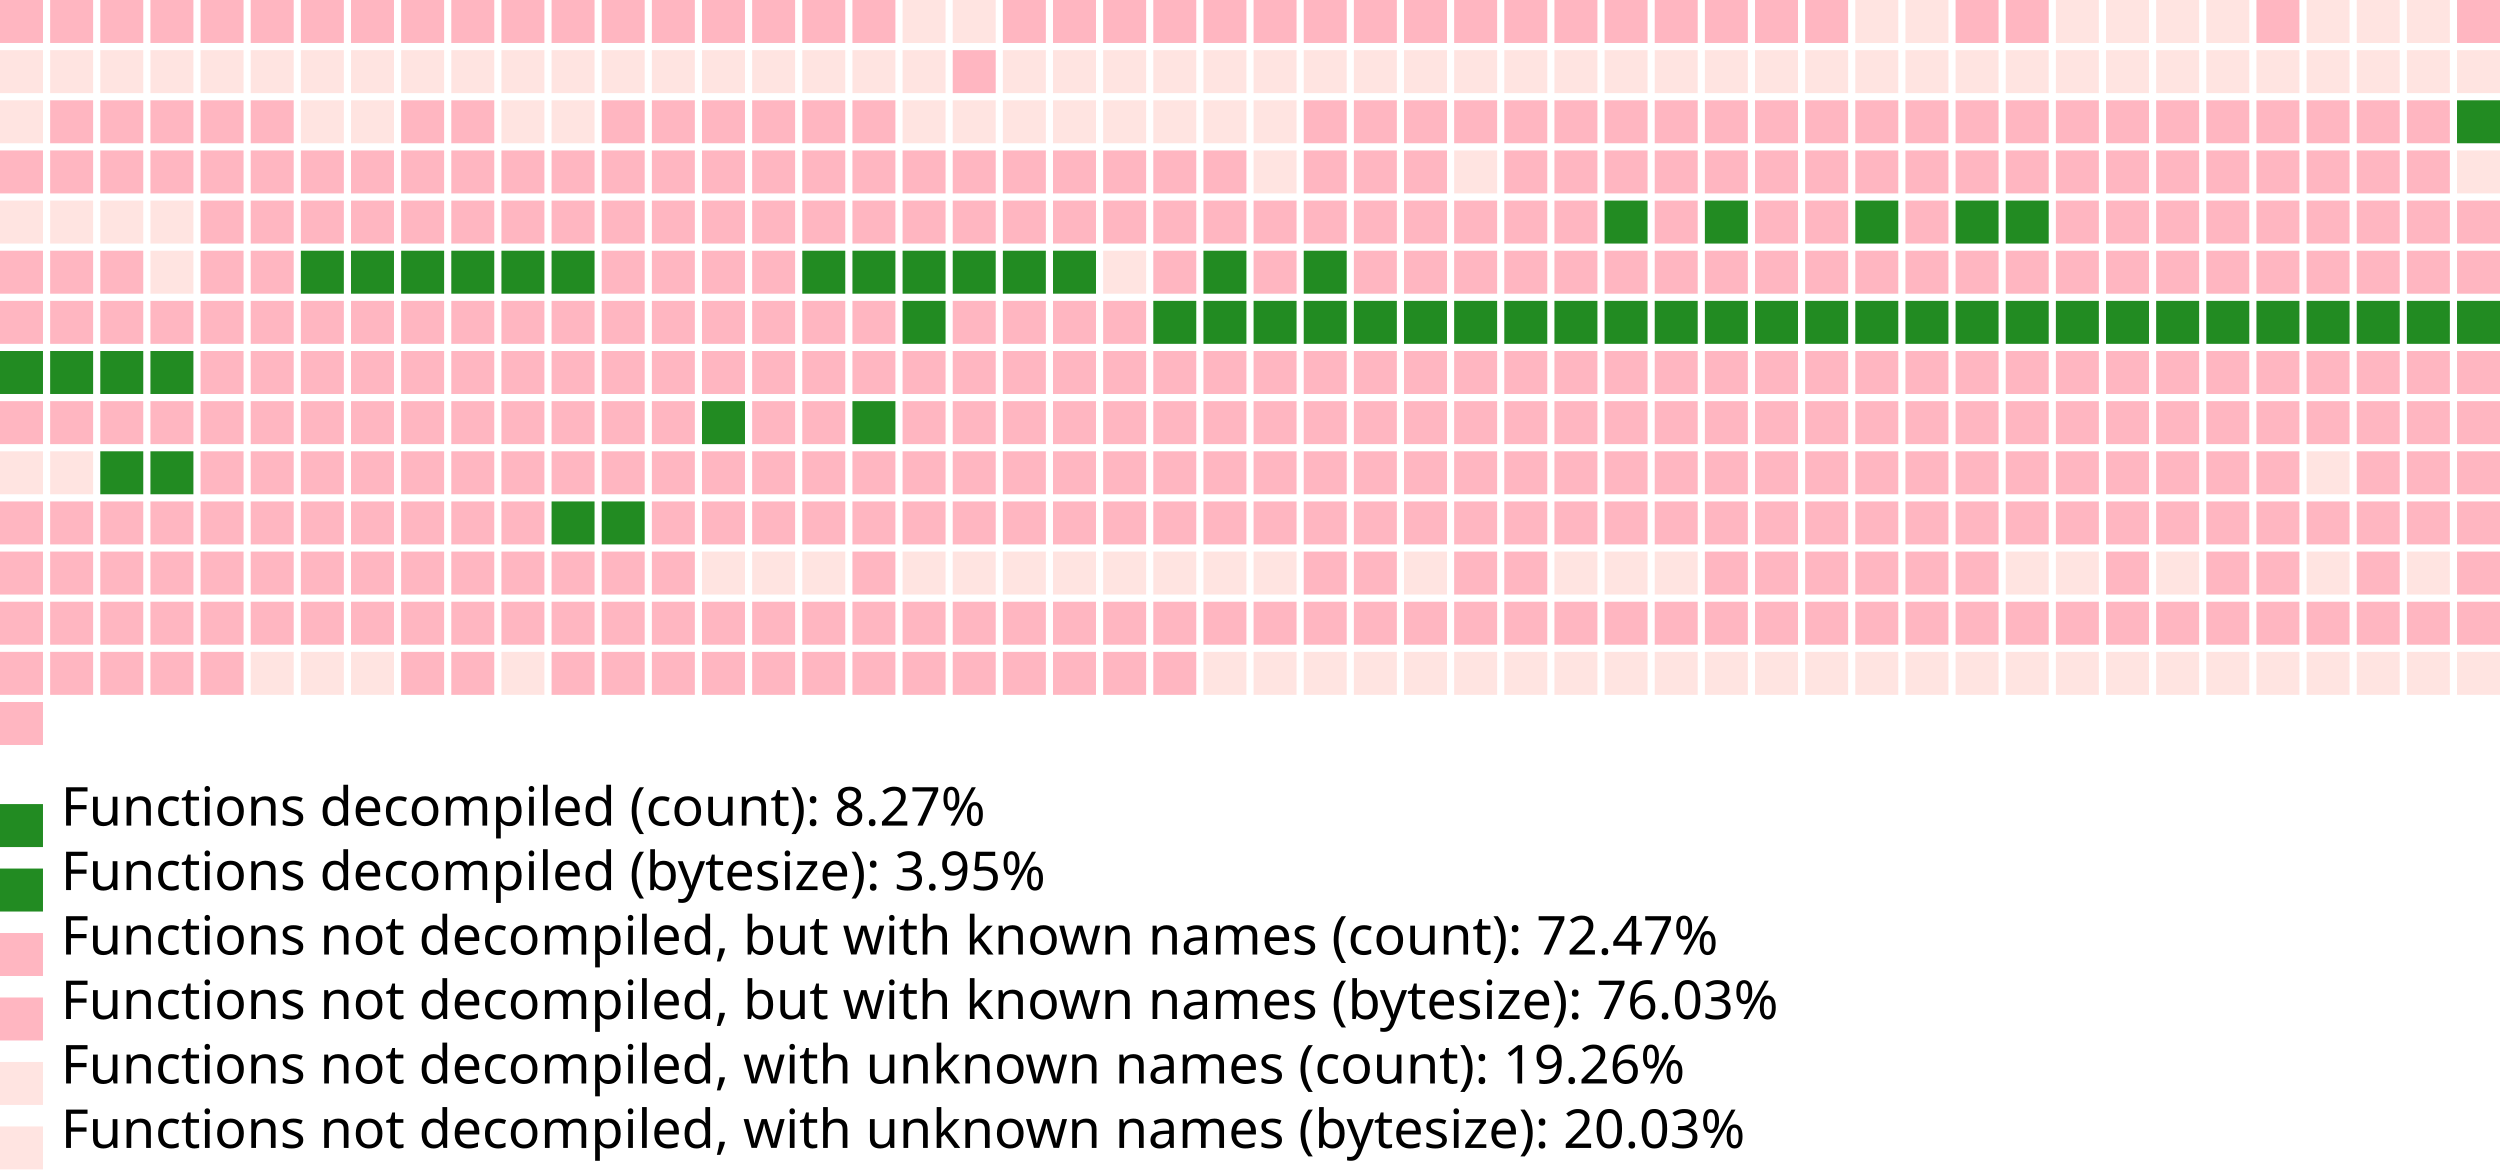
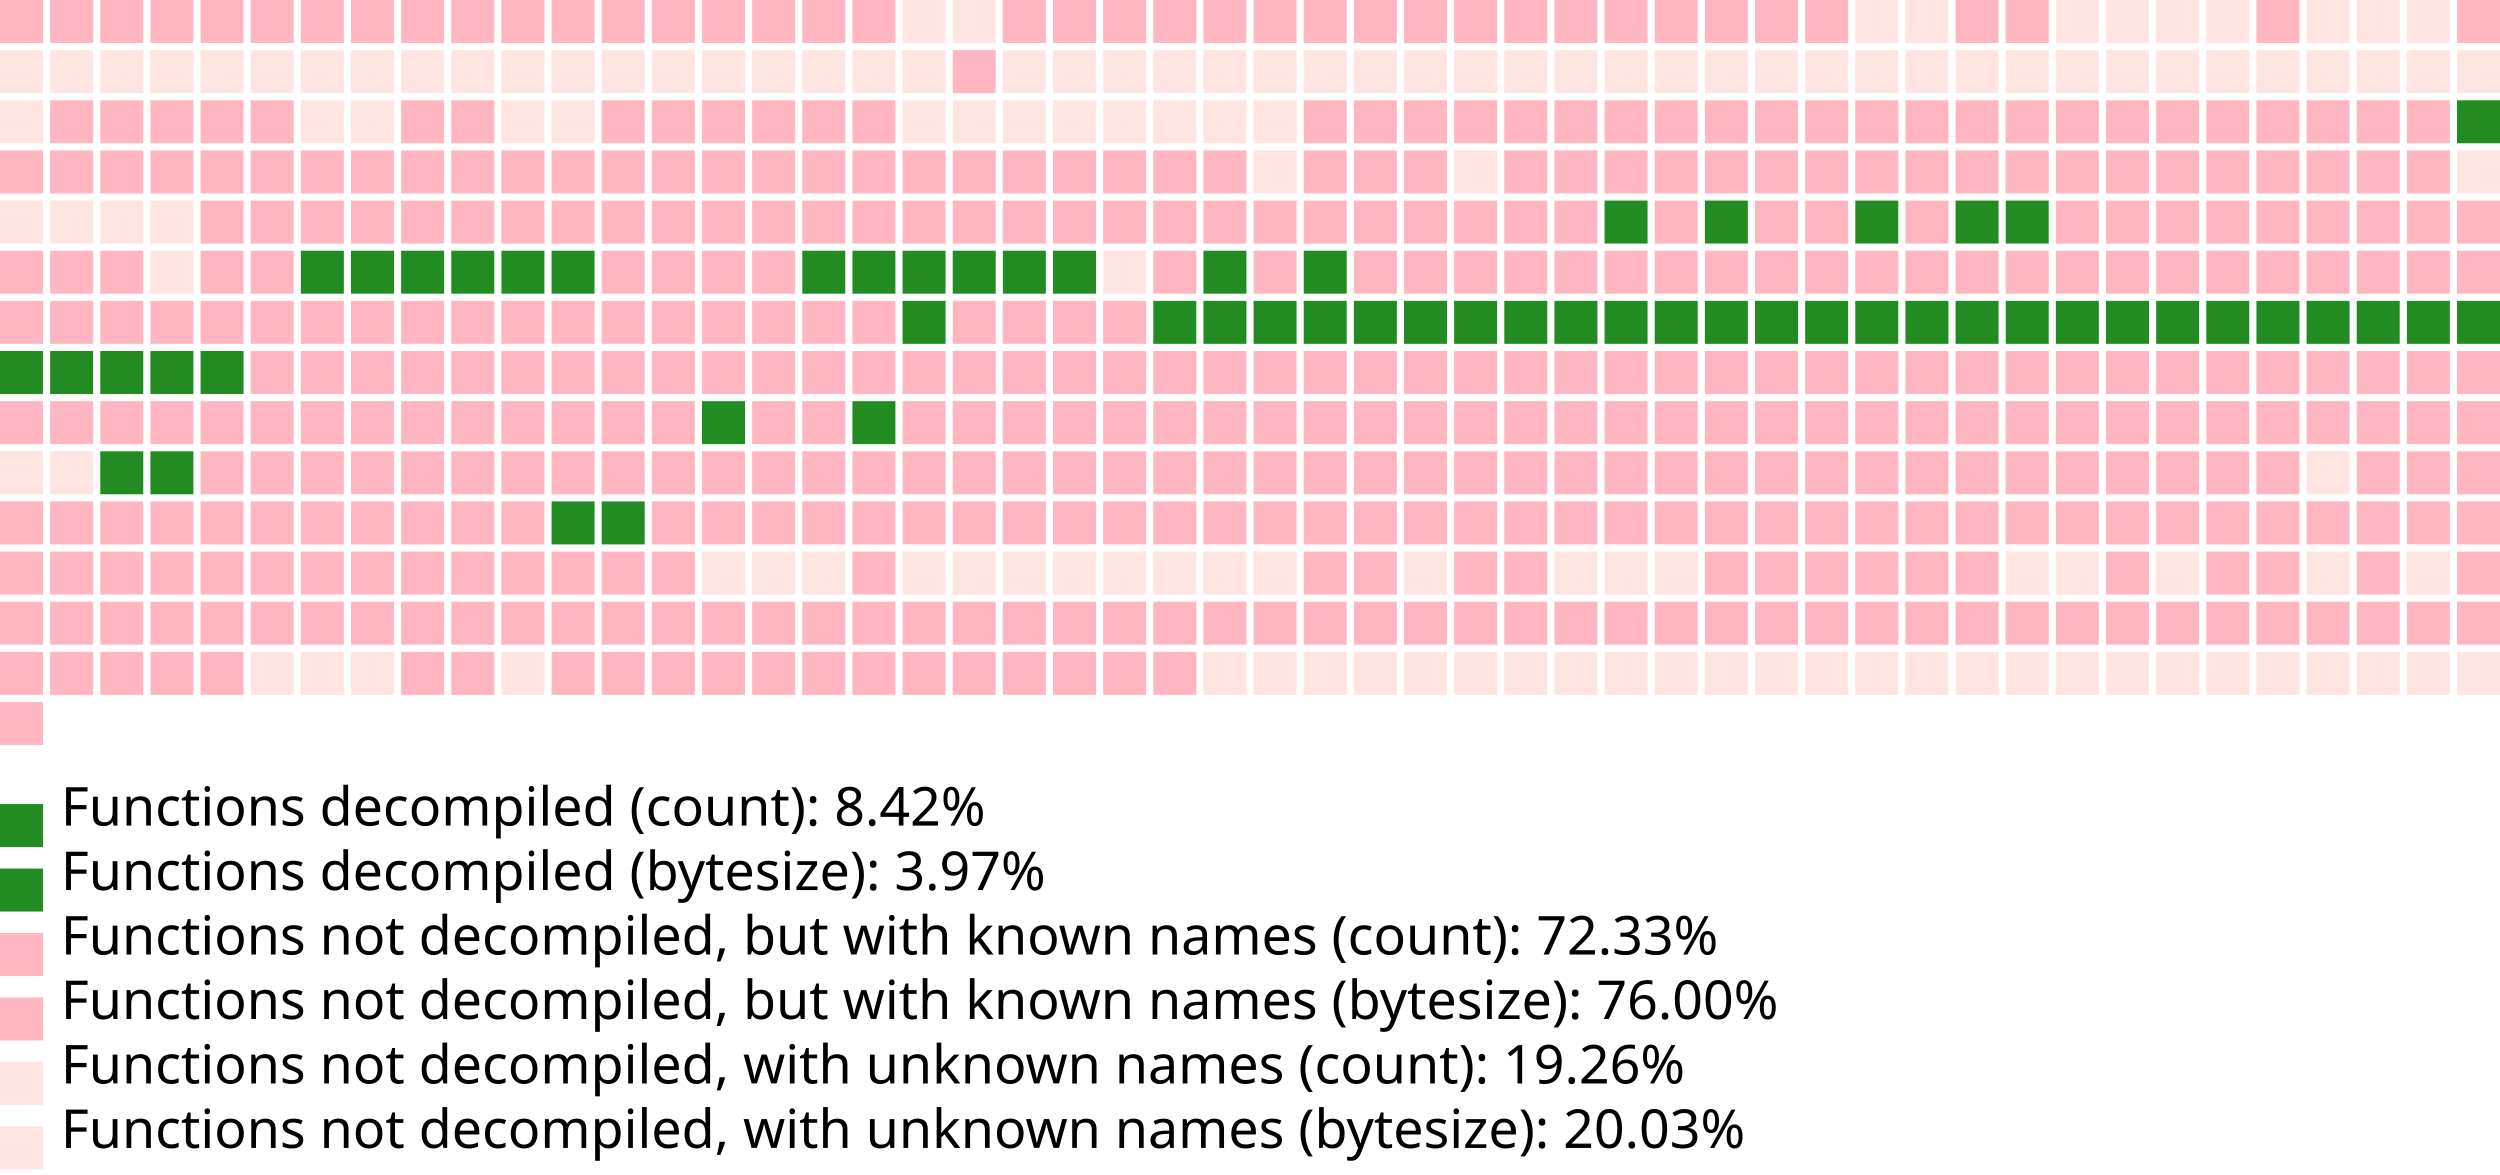
<svg xmlns="http://www.w3.org/2000/svg" version="1.1" width="698" height="328">
  <rect width="12" height="12" x="0" y="0" fill="lightpink" />
  <rect width="12" height="12" x="14" y="0" fill="lightpink" />
  <rect width="12" height="12" x="28" y="0" fill="lightpink" />
  <rect width="12" height="12" x="42" y="0" fill="lightpink" />
  <rect width="12" height="12" x="56" y="0" fill="lightpink" />
  <rect width="12" height="12" x="70" y="0" fill="lightpink" />
  <rect width="12" height="12" x="84" y="0" fill="lightpink" />
  <rect width="12" height="12" x="98" y="0" fill="lightpink" />
  <rect width="12" height="12" x="112" y="0" fill="lightpink" />
  <rect width="12" height="12" x="126" y="0" fill="lightpink" />
  <rect width="12" height="12" x="140" y="0" fill="lightpink" />
  <rect width="12" height="12" x="154" y="0" fill="lightpink" />
  <rect width="12" height="12" x="168" y="0" fill="lightpink" />
  <rect width="12" height="12" x="182" y="0" fill="lightpink" />
  <rect width="12" height="12" x="196" y="0" fill="lightpink" />
  <rect width="12" height="12" x="210" y="0" fill="lightpink" />
  <rect width="12" height="12" x="224" y="0" fill="lightpink" />
  <rect width="12" height="12" x="238" y="0" fill="lightpink" />
  <rect width="12" height="12" x="252" y="0" fill="mistyrose" />
  <rect width="12" height="12" x="266" y="0" fill="mistyrose" />
  <rect width="12" height="12" x="280" y="0" fill="lightpink" />
  <rect width="12" height="12" x="294" y="0" fill="lightpink" />
  <rect width="12" height="12" x="308" y="0" fill="lightpink" />
  <rect width="12" height="12" x="322" y="0" fill="lightpink" />
  <rect width="12" height="12" x="336" y="0" fill="lightpink" />
  <rect width="12" height="12" x="350" y="0" fill="lightpink" />
  <rect width="12" height="12" x="364" y="0" fill="lightpink" />
  <rect width="12" height="12" x="378" y="0" fill="lightpink" />
  <rect width="12" height="12" x="392" y="0" fill="lightpink" />
  <rect width="12" height="12" x="406" y="0" fill="lightpink" />
  <rect width="12" height="12" x="420" y="0" fill="lightpink" />
  <rect width="12" height="12" x="434" y="0" fill="lightpink" />
  <rect width="12" height="12" x="448" y="0" fill="lightpink" />
  <rect width="12" height="12" x="462" y="0" fill="lightpink" />
  <rect width="12" height="12" x="476" y="0" fill="lightpink" />
  <rect width="12" height="12" x="490" y="0" fill="lightpink" />
  <rect width="12" height="12" x="504" y="0" fill="lightpink" />
  <rect width="12" height="12" x="518" y="0" fill="mistyrose" />
  <rect width="12" height="12" x="532" y="0" fill="mistyrose" />
  <rect width="12" height="12" x="546" y="0" fill="lightpink" />
  <rect width="12" height="12" x="560" y="0" fill="lightpink" />
  <rect width="12" height="12" x="574" y="0" fill="mistyrose" />
  <rect width="12" height="12" x="588" y="0" fill="mistyrose" />
  <rect width="12" height="12" x="602" y="0" fill="mistyrose" />
  <rect width="12" height="12" x="616" y="0" fill="mistyrose" />
  <rect width="12" height="12" x="630" y="0" fill="lightpink" />
  <rect width="12" height="12" x="644" y="0" fill="mistyrose" />
  <rect width="12" height="12" x="658" y="0" fill="mistyrose" />
  <rect width="12" height="12" x="672" y="0" fill="mistyrose" />
  <rect width="12" height="12" x="686" y="0" fill="lightpink" />
  <rect width="12" height="12" x="0" y="14" fill="mistyrose" />
  <rect width="12" height="12" x="14" y="14" fill="mistyrose" />
  <rect width="12" height="12" x="28" y="14" fill="mistyrose" />
  <rect width="12" height="12" x="42" y="14" fill="mistyrose" />
  <rect width="12" height="12" x="56" y="14" fill="mistyrose" />
  <rect width="12" height="12" x="70" y="14" fill="mistyrose" />
  <rect width="12" height="12" x="84" y="14" fill="mistyrose" />
  <rect width="12" height="12" x="98" y="14" fill="mistyrose" />
  <rect width="12" height="12" x="112" y="14" fill="mistyrose" />
  <rect width="12" height="12" x="126" y="14" fill="mistyrose" />
  <rect width="12" height="12" x="140" y="14" fill="mistyrose" />
  <rect width="12" height="12" x="154" y="14" fill="mistyrose" />
  <rect width="12" height="12" x="168" y="14" fill="mistyrose" />
  <rect width="12" height="12" x="182" y="14" fill="mistyrose" />
  <rect width="12" height="12" x="196" y="14" fill="mistyrose" />
  <rect width="12" height="12" x="210" y="14" fill="mistyrose" />
  <rect width="12" height="12" x="224" y="14" fill="mistyrose" />
  <rect width="12" height="12" x="238" y="14" fill="mistyrose" />
  <rect width="12" height="12" x="252" y="14" fill="mistyrose" />
  <rect width="12" height="12" x="266" y="14" fill="lightpink" />
  <rect width="12" height="12" x="280" y="14" fill="mistyrose" />
  <rect width="12" height="12" x="294" y="14" fill="mistyrose" />
  <rect width="12" height="12" x="308" y="14" fill="mistyrose" />
  <rect width="12" height="12" x="322" y="14" fill="mistyrose" />
  <rect width="12" height="12" x="336" y="14" fill="mistyrose" />
  <rect width="12" height="12" x="350" y="14" fill="mistyrose" />
  <rect width="12" height="12" x="364" y="14" fill="mistyrose" />
  <rect width="12" height="12" x="378" y="14" fill="mistyrose" />
  <rect width="12" height="12" x="392" y="14" fill="mistyrose" />
  <rect width="12" height="12" x="406" y="14" fill="mistyrose" />
  <rect width="12" height="12" x="420" y="14" fill="mistyrose" />
  <rect width="12" height="12" x="434" y="14" fill="mistyrose" />
  <rect width="12" height="12" x="448" y="14" fill="mistyrose" />
  <rect width="12" height="12" x="462" y="14" fill="mistyrose" />
  <rect width="12" height="12" x="476" y="14" fill="mistyrose" />
  <rect width="12" height="12" x="490" y="14" fill="mistyrose" />
  <rect width="12" height="12" x="504" y="14" fill="mistyrose" />
  <rect width="12" height="12" x="518" y="14" fill="mistyrose" />
  <rect width="12" height="12" x="532" y="14" fill="mistyrose" />
  <rect width="12" height="12" x="546" y="14" fill="mistyrose" />
  <rect width="12" height="12" x="560" y="14" fill="mistyrose" />
  <rect width="12" height="12" x="574" y="14" fill="mistyrose" />
  <rect width="12" height="12" x="588" y="14" fill="mistyrose" />
  <rect width="12" height="12" x="602" y="14" fill="mistyrose" />
  <rect width="12" height="12" x="616" y="14" fill="mistyrose" />
  <rect width="12" height="12" x="630" y="14" fill="mistyrose" />
  <rect width="12" height="12" x="644" y="14" fill="mistyrose" />
  <rect width="12" height="12" x="658" y="14" fill="mistyrose" />
  <rect width="12" height="12" x="672" y="14" fill="mistyrose" />
  <rect width="12" height="12" x="686" y="14" fill="mistyrose" />
  <rect width="12" height="12" x="0" y="28" fill="mistyrose" />
  <rect width="12" height="12" x="14" y="28" fill="lightpink" />
  <rect width="12" height="12" x="28" y="28" fill="lightpink" />
  <rect width="12" height="12" x="42" y="28" fill="lightpink" />
  <rect width="12" height="12" x="56" y="28" fill="lightpink" />
  <rect width="12" height="12" x="70" y="28" fill="lightpink" />
  <rect width="12" height="12" x="84" y="28" fill="mistyrose" />
  <rect width="12" height="12" x="98" y="28" fill="mistyrose" />
  <rect width="12" height="12" x="112" y="28" fill="lightpink" />
  <rect width="12" height="12" x="126" y="28" fill="lightpink" />
  <rect width="12" height="12" x="140" y="28" fill="mistyrose" />
  <rect width="12" height="12" x="154" y="28" fill="mistyrose" />
  <rect width="12" height="12" x="168" y="28" fill="lightpink" />
  <rect width="12" height="12" x="182" y="28" fill="lightpink" />
  <rect width="12" height="12" x="196" y="28" fill="lightpink" />
  <rect width="12" height="12" x="210" y="28" fill="lightpink" />
  <rect width="12" height="12" x="224" y="28" fill="lightpink" />
  <rect width="12" height="12" x="238" y="28" fill="lightpink" />
  <rect width="12" height="12" x="252" y="28" fill="mistyrose" />
  <rect width="12" height="12" x="266" y="28" fill="mistyrose" />
  <rect width="12" height="12" x="280" y="28" fill="mistyrose" />
  <rect width="12" height="12" x="294" y="28" fill="mistyrose" />
  <rect width="12" height="12" x="308" y="28" fill="mistyrose" />
  <rect width="12" height="12" x="322" y="28" fill="mistyrose" />
  <rect width="12" height="12" x="336" y="28" fill="mistyrose" />
  <rect width="12" height="12" x="350" y="28" fill="mistyrose" />
  <rect width="12" height="12" x="364" y="28" fill="lightpink" />
  <rect width="12" height="12" x="378" y="28" fill="lightpink" />
  <rect width="12" height="12" x="392" y="28" fill="lightpink" />
  <rect width="12" height="12" x="406" y="28" fill="lightpink" />
  <rect width="12" height="12" x="420" y="28" fill="lightpink" />
  <rect width="12" height="12" x="434" y="28" fill="lightpink" />
  <rect width="12" height="12" x="448" y="28" fill="lightpink" />
  <rect width="12" height="12" x="462" y="28" fill="lightpink" />
  <rect width="12" height="12" x="476" y="28" fill="lightpink" />
  <rect width="12" height="12" x="490" y="28" fill="lightpink" />
  <rect width="12" height="12" x="504" y="28" fill="lightpink" />
  <rect width="12" height="12" x="518" y="28" fill="lightpink" />
  <rect width="12" height="12" x="532" y="28" fill="lightpink" />
  <rect width="12" height="12" x="546" y="28" fill="lightpink" />
  <rect width="12" height="12" x="560" y="28" fill="lightpink" />
  <rect width="12" height="12" x="574" y="28" fill="lightpink" />
  <rect width="12" height="12" x="588" y="28" fill="lightpink" />
  <rect width="12" height="12" x="602" y="28" fill="lightpink" />
  <rect width="12" height="12" x="616" y="28" fill="lightpink" />
  <rect width="12" height="12" x="630" y="28" fill="lightpink" />
  <rect width="12" height="12" x="644" y="28" fill="lightpink" />
  <rect width="12" height="12" x="658" y="28" fill="lightpink" />
  <rect width="12" height="12" x="672" y="28" fill="lightpink" />
  <rect width="12" height="12" x="686" y="28" fill="forestgreen" />
  <rect width="12" height="12" x="0" y="42" fill="lightpink" />
  <rect width="12" height="12" x="14" y="42" fill="lightpink" />
  <rect width="12" height="12" x="28" y="42" fill="lightpink" />
  <rect width="12" height="12" x="42" y="42" fill="lightpink" />
  <rect width="12" height="12" x="56" y="42" fill="lightpink" />
  <rect width="12" height="12" x="70" y="42" fill="lightpink" />
  <rect width="12" height="12" x="84" y="42" fill="lightpink" />
  <rect width="12" height="12" x="98" y="42" fill="lightpink" />
  <rect width="12" height="12" x="112" y="42" fill="lightpink" />
  <rect width="12" height="12" x="126" y="42" fill="lightpink" />
  <rect width="12" height="12" x="140" y="42" fill="lightpink" />
  <rect width="12" height="12" x="154" y="42" fill="lightpink" />
  <rect width="12" height="12" x="168" y="42" fill="lightpink" />
  <rect width="12" height="12" x="182" y="42" fill="lightpink" />
  <rect width="12" height="12" x="196" y="42" fill="lightpink" />
  <rect width="12" height="12" x="210" y="42" fill="lightpink" />
  <rect width="12" height="12" x="224" y="42" fill="lightpink" />
  <rect width="12" height="12" x="238" y="42" fill="lightpink" />
  <rect width="12" height="12" x="252" y="42" fill="lightpink" />
  <rect width="12" height="12" x="266" y="42" fill="lightpink" />
  <rect width="12" height="12" x="280" y="42" fill="lightpink" />
  <rect width="12" height="12" x="294" y="42" fill="lightpink" />
  <rect width="12" height="12" x="308" y="42" fill="lightpink" />
  <rect width="12" height="12" x="322" y="42" fill="lightpink" />
  <rect width="12" height="12" x="336" y="42" fill="lightpink" />
  <rect width="12" height="12" x="350" y="42" fill="mistyrose" />
  <rect width="12" height="12" x="364" y="42" fill="lightpink" />
  <rect width="12" height="12" x="378" y="42" fill="lightpink" />
  <rect width="12" height="12" x="392" y="42" fill="lightpink" />
  <rect width="12" height="12" x="406" y="42" fill="mistyrose" />
  <rect width="12" height="12" x="420" y="42" fill="lightpink" />
  <rect width="12" height="12" x="434" y="42" fill="lightpink" />
  <rect width="12" height="12" x="448" y="42" fill="lightpink" />
  <rect width="12" height="12" x="462" y="42" fill="lightpink" />
  <rect width="12" height="12" x="476" y="42" fill="lightpink" />
  <rect width="12" height="12" x="490" y="42" fill="lightpink" />
  <rect width="12" height="12" x="504" y="42" fill="lightpink" />
  <rect width="12" height="12" x="518" y="42" fill="lightpink" />
  <rect width="12" height="12" x="532" y="42" fill="lightpink" />
  <rect width="12" height="12" x="546" y="42" fill="lightpink" />
  <rect width="12" height="12" x="560" y="42" fill="lightpink" />
  <rect width="12" height="12" x="574" y="42" fill="lightpink" />
  <rect width="12" height="12" x="588" y="42" fill="lightpink" />
  <rect width="12" height="12" x="602" y="42" fill="lightpink" />
  <rect width="12" height="12" x="616" y="42" fill="lightpink" />
  <rect width="12" height="12" x="630" y="42" fill="lightpink" />
  <rect width="12" height="12" x="644" y="42" fill="lightpink" />
  <rect width="12" height="12" x="658" y="42" fill="lightpink" />
  <rect width="12" height="12" x="672" y="42" fill="lightpink" />
  <rect width="12" height="12" x="686" y="42" fill="mistyrose" />
  <rect width="12" height="12" x="0" y="56" fill="mistyrose" />
  <rect width="12" height="12" x="14" y="56" fill="mistyrose" />
  <rect width="12" height="12" x="28" y="56" fill="mistyrose" />
  <rect width="12" height="12" x="42" y="56" fill="mistyrose" />
  <rect width="12" height="12" x="56" y="56" fill="lightpink" />
  <rect width="12" height="12" x="70" y="56" fill="lightpink" />
  <rect width="12" height="12" x="84" y="56" fill="lightpink" />
  <rect width="12" height="12" x="98" y="56" fill="lightpink" />
  <rect width="12" height="12" x="112" y="56" fill="lightpink" />
  <rect width="12" height="12" x="126" y="56" fill="lightpink" />
  <rect width="12" height="12" x="140" y="56" fill="lightpink" />
  <rect width="12" height="12" x="154" y="56" fill="lightpink" />
  <rect width="12" height="12" x="168" y="56" fill="lightpink" />
  <rect width="12" height="12" x="182" y="56" fill="lightpink" />
  <rect width="12" height="12" x="196" y="56" fill="lightpink" />
  <rect width="12" height="12" x="210" y="56" fill="lightpink" />
  <rect width="12" height="12" x="224" y="56" fill="lightpink" />
  <rect width="12" height="12" x="238" y="56" fill="lightpink" />
  <rect width="12" height="12" x="252" y="56" fill="lightpink" />
  <rect width="12" height="12" x="266" y="56" fill="lightpink" />
  <rect width="12" height="12" x="280" y="56" fill="lightpink" />
  <rect width="12" height="12" x="294" y="56" fill="lightpink" />
  <rect width="12" height="12" x="308" y="56" fill="lightpink" />
  <rect width="12" height="12" x="322" y="56" fill="lightpink" />
  <rect width="12" height="12" x="336" y="56" fill="lightpink" />
  <rect width="12" height="12" x="350" y="56" fill="lightpink" />
  <rect width="12" height="12" x="364" y="56" fill="lightpink" />
  <rect width="12" height="12" x="378" y="56" fill="lightpink" />
  <rect width="12" height="12" x="392" y="56" fill="lightpink" />
  <rect width="12" height="12" x="406" y="56" fill="lightpink" />
  <rect width="12" height="12" x="420" y="56" fill="lightpink" />
  <rect width="12" height="12" x="434" y="56" fill="lightpink" />
  <rect width="12" height="12" x="448" y="56" fill="forestgreen" />
  <rect width="12" height="12" x="462" y="56" fill="lightpink" />
  <rect width="12" height="12" x="476" y="56" fill="forestgreen" />
  <rect width="12" height="12" x="490" y="56" fill="lightpink" />
  <rect width="12" height="12" x="504" y="56" fill="lightpink" />
  <rect width="12" height="12" x="518" y="56" fill="forestgreen" />
  <rect width="12" height="12" x="532" y="56" fill="lightpink" />
  <rect width="12" height="12" x="546" y="56" fill="forestgreen" />
  <rect width="12" height="12" x="560" y="56" fill="forestgreen" />
  <rect width="12" height="12" x="574" y="56" fill="lightpink" />
  <rect width="12" height="12" x="588" y="56" fill="lightpink" />
  <rect width="12" height="12" x="602" y="56" fill="lightpink" />
  <rect width="12" height="12" x="616" y="56" fill="lightpink" />
  <rect width="12" height="12" x="630" y="56" fill="lightpink" />
  <rect width="12" height="12" x="644" y="56" fill="lightpink" />
  <rect width="12" height="12" x="658" y="56" fill="lightpink" />
  <rect width="12" height="12" x="672" y="56" fill="lightpink" />
  <rect width="12" height="12" x="686" y="56" fill="lightpink" />
  <rect width="12" height="12" x="0" y="70" fill="lightpink" />
  <rect width="12" height="12" x="14" y="70" fill="lightpink" />
  <rect width="12" height="12" x="28" y="70" fill="lightpink" />
  <rect width="12" height="12" x="42" y="70" fill="mistyrose" />
  <rect width="12" height="12" x="56" y="70" fill="lightpink" />
  <rect width="12" height="12" x="70" y="70" fill="lightpink" />
  <rect width="12" height="12" x="84" y="70" fill="forestgreen" />
  <rect width="12" height="12" x="98" y="70" fill="forestgreen" />
  <rect width="12" height="12" x="112" y="70" fill="forestgreen" />
  <rect width="12" height="12" x="126" y="70" fill="forestgreen" />
  <rect width="12" height="12" x="140" y="70" fill="forestgreen" />
  <rect width="12" height="12" x="154" y="70" fill="forestgreen" />
  <rect width="12" height="12" x="168" y="70" fill="lightpink" />
  <rect width="12" height="12" x="182" y="70" fill="lightpink" />
  <rect width="12" height="12" x="196" y="70" fill="lightpink" />
  <rect width="12" height="12" x="210" y="70" fill="lightpink" />
  <rect width="12" height="12" x="224" y="70" fill="forestgreen" />
  <rect width="12" height="12" x="238" y="70" fill="forestgreen" />
  <rect width="12" height="12" x="252" y="70" fill="forestgreen" />
  <rect width="12" height="12" x="266" y="70" fill="forestgreen" />
  <rect width="12" height="12" x="280" y="70" fill="forestgreen" />
  <rect width="12" height="12" x="294" y="70" fill="forestgreen" />
  <rect width="12" height="12" x="308" y="70" fill="mistyrose" />
  <rect width="12" height="12" x="322" y="70" fill="lightpink" />
  <rect width="12" height="12" x="336" y="70" fill="forestgreen" />
  <rect width="12" height="12" x="350" y="70" fill="lightpink" />
  <rect width="12" height="12" x="364" y="70" fill="forestgreen" />
  <rect width="12" height="12" x="378" y="70" fill="lightpink" />
  <rect width="12" height="12" x="392" y="70" fill="lightpink" />
  <rect width="12" height="12" x="406" y="70" fill="lightpink" />
  <rect width="12" height="12" x="420" y="70" fill="lightpink" />
  <rect width="12" height="12" x="434" y="70" fill="lightpink" />
  <rect width="12" height="12" x="448" y="70" fill="lightpink" />
  <rect width="12" height="12" x="462" y="70" fill="lightpink" />
  <rect width="12" height="12" x="476" y="70" fill="lightpink" />
  <rect width="12" height="12" x="490" y="70" fill="lightpink" />
  <rect width="12" height="12" x="504" y="70" fill="lightpink" />
  <rect width="12" height="12" x="518" y="70" fill="lightpink" />
  <rect width="12" height="12" x="532" y="70" fill="lightpink" />
  <rect width="12" height="12" x="546" y="70" fill="lightpink" />
  <rect width="12" height="12" x="560" y="70" fill="lightpink" />
  <rect width="12" height="12" x="574" y="70" fill="lightpink" />
  <rect width="12" height="12" x="588" y="70" fill="lightpink" />
  <rect width="12" height="12" x="602" y="70" fill="lightpink" />
  <rect width="12" height="12" x="616" y="70" fill="lightpink" />
  <rect width="12" height="12" x="630" y="70" fill="lightpink" />
  <rect width="12" height="12" x="644" y="70" fill="lightpink" />
  <rect width="12" height="12" x="658" y="70" fill="lightpink" />
  <rect width="12" height="12" x="672" y="70" fill="lightpink" />
  <rect width="12" height="12" x="686" y="70" fill="lightpink" />
  <rect width="12" height="12" x="0" y="84" fill="lightpink" />
  <rect width="12" height="12" x="14" y="84" fill="lightpink" />
  <rect width="12" height="12" x="28" y="84" fill="lightpink" />
  <rect width="12" height="12" x="42" y="84" fill="lightpink" />
  <rect width="12" height="12" x="56" y="84" fill="lightpink" />
  <rect width="12" height="12" x="70" y="84" fill="lightpink" />
  <rect width="12" height="12" x="84" y="84" fill="lightpink" />
  <rect width="12" height="12" x="98" y="84" fill="lightpink" />
  <rect width="12" height="12" x="112" y="84" fill="lightpink" />
  <rect width="12" height="12" x="126" y="84" fill="lightpink" />
  <rect width="12" height="12" x="140" y="84" fill="lightpink" />
  <rect width="12" height="12" x="154" y="84" fill="lightpink" />
  <rect width="12" height="12" x="168" y="84" fill="lightpink" />
  <rect width="12" height="12" x="182" y="84" fill="lightpink" />
  <rect width="12" height="12" x="196" y="84" fill="lightpink" />
  <rect width="12" height="12" x="210" y="84" fill="lightpink" />
  <rect width="12" height="12" x="224" y="84" fill="lightpink" />
  <rect width="12" height="12" x="238" y="84" fill="lightpink" />
  <rect width="12" height="12" x="252" y="84" fill="forestgreen" />
  <rect width="12" height="12" x="266" y="84" fill="lightpink" />
  <rect width="12" height="12" x="280" y="84" fill="lightpink" />
  <rect width="12" height="12" x="294" y="84" fill="lightpink" />
  <rect width="12" height="12" x="308" y="84" fill="lightpink" />
  <rect width="12" height="12" x="322" y="84" fill="forestgreen" />
  <rect width="12" height="12" x="336" y="84" fill="forestgreen" />
  <rect width="12" height="12" x="350" y="84" fill="forestgreen" />
  <rect width="12" height="12" x="364" y="84" fill="forestgreen" />
  <rect width="12" height="12" x="378" y="84" fill="forestgreen" />
  <rect width="12" height="12" x="392" y="84" fill="forestgreen" />
  <rect width="12" height="12" x="406" y="84" fill="forestgreen" />
  <rect width="12" height="12" x="420" y="84" fill="forestgreen" />
  <rect width="12" height="12" x="434" y="84" fill="forestgreen" />
  <rect width="12" height="12" x="448" y="84" fill="forestgreen" />
  <rect width="12" height="12" x="462" y="84" fill="forestgreen" />
  <rect width="12" height="12" x="476" y="84" fill="forestgreen" />
  <rect width="12" height="12" x="490" y="84" fill="forestgreen" />
  <rect width="12" height="12" x="504" y="84" fill="forestgreen" />
  <rect width="12" height="12" x="518" y="84" fill="forestgreen" />
  <rect width="12" height="12" x="532" y="84" fill="forestgreen" />
  <rect width="12" height="12" x="546" y="84" fill="forestgreen" />
  <rect width="12" height="12" x="560" y="84" fill="forestgreen" />
  <rect width="12" height="12" x="574" y="84" fill="forestgreen" />
  <rect width="12" height="12" x="588" y="84" fill="forestgreen" />
  <rect width="12" height="12" x="602" y="84" fill="forestgreen" />
  <rect width="12" height="12" x="616" y="84" fill="forestgreen" />
  <rect width="12" height="12" x="630" y="84" fill="forestgreen" />
  <rect width="12" height="12" x="644" y="84" fill="forestgreen" />
  <rect width="12" height="12" x="658" y="84" fill="forestgreen" />
  <rect width="12" height="12" x="672" y="84" fill="forestgreen" />
  <rect width="12" height="12" x="686" y="84" fill="forestgreen" />
  <rect width="12" height="12" x="0" y="98" fill="forestgreen" />
  <rect width="12" height="12" x="14" y="98" fill="forestgreen" />
  <rect width="12" height="12" x="28" y="98" fill="forestgreen" />
  <rect width="12" height="12" x="42" y="98" fill="forestgreen" />
-   <rect width="12" height="12" x="56" y="98" fill="lightpink" />
+   <rect width="12" height="12" x="56" y="98" fill="forestgreen" />
  <rect width="12" height="12" x="70" y="98" fill="lightpink" />
  <rect width="12" height="12" x="84" y="98" fill="lightpink" />
  <rect width="12" height="12" x="98" y="98" fill="lightpink" />
  <rect width="12" height="12" x="112" y="98" fill="lightpink" />
  <rect width="12" height="12" x="126" y="98" fill="lightpink" />
  <rect width="12" height="12" x="140" y="98" fill="lightpink" />
  <rect width="12" height="12" x="154" y="98" fill="lightpink" />
  <rect width="12" height="12" x="168" y="98" fill="lightpink" />
  <rect width="12" height="12" x="182" y="98" fill="lightpink" />
  <rect width="12" height="12" x="196" y="98" fill="lightpink" />
  <rect width="12" height="12" x="210" y="98" fill="lightpink" />
  <rect width="12" height="12" x="224" y="98" fill="lightpink" />
  <rect width="12" height="12" x="238" y="98" fill="lightpink" />
  <rect width="12" height="12" x="252" y="98" fill="lightpink" />
  <rect width="12" height="12" x="266" y="98" fill="lightpink" />
  <rect width="12" height="12" x="280" y="98" fill="lightpink" />
  <rect width="12" height="12" x="294" y="98" fill="lightpink" />
  <rect width="12" height="12" x="308" y="98" fill="lightpink" />
  <rect width="12" height="12" x="322" y="98" fill="lightpink" />
  <rect width="12" height="12" x="336" y="98" fill="lightpink" />
  <rect width="12" height="12" x="350" y="98" fill="lightpink" />
  <rect width="12" height="12" x="364" y="98" fill="lightpink" />
  <rect width="12" height="12" x="378" y="98" fill="lightpink" />
  <rect width="12" height="12" x="392" y="98" fill="lightpink" />
  <rect width="12" height="12" x="406" y="98" fill="lightpink" />
  <rect width="12" height="12" x="420" y="98" fill="lightpink" />
  <rect width="12" height="12" x="434" y="98" fill="lightpink" />
  <rect width="12" height="12" x="448" y="98" fill="lightpink" />
  <rect width="12" height="12" x="462" y="98" fill="lightpink" />
  <rect width="12" height="12" x="476" y="98" fill="lightpink" />
  <rect width="12" height="12" x="490" y="98" fill="lightpink" />
  <rect width="12" height="12" x="504" y="98" fill="lightpink" />
  <rect width="12" height="12" x="518" y="98" fill="lightpink" />
  <rect width="12" height="12" x="532" y="98" fill="lightpink" />
  <rect width="12" height="12" x="546" y="98" fill="lightpink" />
  <rect width="12" height="12" x="560" y="98" fill="lightpink" />
  <rect width="12" height="12" x="574" y="98" fill="lightpink" />
  <rect width="12" height="12" x="588" y="98" fill="lightpink" />
  <rect width="12" height="12" x="602" y="98" fill="lightpink" />
  <rect width="12" height="12" x="616" y="98" fill="lightpink" />
  <rect width="12" height="12" x="630" y="98" fill="lightpink" />
  <rect width="12" height="12" x="644" y="98" fill="lightpink" />
  <rect width="12" height="12" x="658" y="98" fill="lightpink" />
  <rect width="12" height="12" x="672" y="98" fill="lightpink" />
  <rect width="12" height="12" x="686" y="98" fill="lightpink" />
  <rect width="12" height="12" x="0" y="112" fill="lightpink" />
  <rect width="12" height="12" x="14" y="112" fill="lightpink" />
  <rect width="12" height="12" x="28" y="112" fill="lightpink" />
  <rect width="12" height="12" x="42" y="112" fill="lightpink" />
  <rect width="12" height="12" x="56" y="112" fill="lightpink" />
  <rect width="12" height="12" x="70" y="112" fill="lightpink" />
  <rect width="12" height="12" x="84" y="112" fill="lightpink" />
  <rect width="12" height="12" x="98" y="112" fill="lightpink" />
  <rect width="12" height="12" x="112" y="112" fill="lightpink" />
  <rect width="12" height="12" x="126" y="112" fill="lightpink" />
  <rect width="12" height="12" x="140" y="112" fill="lightpink" />
  <rect width="12" height="12" x="154" y="112" fill="lightpink" />
  <rect width="12" height="12" x="168" y="112" fill="lightpink" />
  <rect width="12" height="12" x="182" y="112" fill="lightpink" />
  <rect width="12" height="12" x="196" y="112" fill="forestgreen" />
  <rect width="12" height="12" x="210" y="112" fill="lightpink" />
  <rect width="12" height="12" x="224" y="112" fill="lightpink" />
  <rect width="12" height="12" x="238" y="112" fill="forestgreen" />
  <rect width="12" height="12" x="252" y="112" fill="lightpink" />
  <rect width="12" height="12" x="266" y="112" fill="lightpink" />
  <rect width="12" height="12" x="280" y="112" fill="lightpink" />
  <rect width="12" height="12" x="294" y="112" fill="lightpink" />
  <rect width="12" height="12" x="308" y="112" fill="lightpink" />
  <rect width="12" height="12" x="322" y="112" fill="lightpink" />
  <rect width="12" height="12" x="336" y="112" fill="lightpink" />
  <rect width="12" height="12" x="350" y="112" fill="lightpink" />
  <rect width="12" height="12" x="364" y="112" fill="lightpink" />
  <rect width="12" height="12" x="378" y="112" fill="lightpink" />
  <rect width="12" height="12" x="392" y="112" fill="lightpink" />
  <rect width="12" height="12" x="406" y="112" fill="lightpink" />
  <rect width="12" height="12" x="420" y="112" fill="lightpink" />
  <rect width="12" height="12" x="434" y="112" fill="lightpink" />
  <rect width="12" height="12" x="448" y="112" fill="lightpink" />
  <rect width="12" height="12" x="462" y="112" fill="lightpink" />
  <rect width="12" height="12" x="476" y="112" fill="lightpink" />
  <rect width="12" height="12" x="490" y="112" fill="lightpink" />
  <rect width="12" height="12" x="504" y="112" fill="lightpink" />
  <rect width="12" height="12" x="518" y="112" fill="lightpink" />
  <rect width="12" height="12" x="532" y="112" fill="lightpink" />
  <rect width="12" height="12" x="546" y="112" fill="lightpink" />
  <rect width="12" height="12" x="560" y="112" fill="lightpink" />
  <rect width="12" height="12" x="574" y="112" fill="lightpink" />
  <rect width="12" height="12" x="588" y="112" fill="lightpink" />
  <rect width="12" height="12" x="602" y="112" fill="lightpink" />
  <rect width="12" height="12" x="616" y="112" fill="lightpink" />
  <rect width="12" height="12" x="630" y="112" fill="lightpink" />
  <rect width="12" height="12" x="644" y="112" fill="lightpink" />
  <rect width="12" height="12" x="658" y="112" fill="lightpink" />
  <rect width="12" height="12" x="672" y="112" fill="lightpink" />
  <rect width="12" height="12" x="686" y="112" fill="lightpink" />
  <rect width="12" height="12" x="0" y="126" fill="mistyrose" />
  <rect width="12" height="12" x="14" y="126" fill="mistyrose" />
  <rect width="12" height="12" x="28" y="126" fill="forestgreen" />
  <rect width="12" height="12" x="42" y="126" fill="forestgreen" />
  <rect width="12" height="12" x="56" y="126" fill="lightpink" />
  <rect width="12" height="12" x="70" y="126" fill="lightpink" />
  <rect width="12" height="12" x="84" y="126" fill="lightpink" />
  <rect width="12" height="12" x="98" y="126" fill="lightpink" />
  <rect width="12" height="12" x="112" y="126" fill="lightpink" />
  <rect width="12" height="12" x="126" y="126" fill="lightpink" />
  <rect width="12" height="12" x="140" y="126" fill="lightpink" />
  <rect width="12" height="12" x="154" y="126" fill="lightpink" />
  <rect width="12" height="12" x="168" y="126" fill="lightpink" />
  <rect width="12" height="12" x="182" y="126" fill="lightpink" />
  <rect width="12" height="12" x="196" y="126" fill="lightpink" />
  <rect width="12" height="12" x="210" y="126" fill="lightpink" />
  <rect width="12" height="12" x="224" y="126" fill="lightpink" />
  <rect width="12" height="12" x="238" y="126" fill="lightpink" />
  <rect width="12" height="12" x="252" y="126" fill="lightpink" />
  <rect width="12" height="12" x="266" y="126" fill="lightpink" />
  <rect width="12" height="12" x="280" y="126" fill="lightpink" />
  <rect width="12" height="12" x="294" y="126" fill="lightpink" />
  <rect width="12" height="12" x="308" y="126" fill="lightpink" />
  <rect width="12" height="12" x="322" y="126" fill="lightpink" />
  <rect width="12" height="12" x="336" y="126" fill="lightpink" />
  <rect width="12" height="12" x="350" y="126" fill="lightpink" />
  <rect width="12" height="12" x="364" y="126" fill="lightpink" />
  <rect width="12" height="12" x="378" y="126" fill="lightpink" />
  <rect width="12" height="12" x="392" y="126" fill="lightpink" />
  <rect width="12" height="12" x="406" y="126" fill="lightpink" />
  <rect width="12" height="12" x="420" y="126" fill="lightpink" />
  <rect width="12" height="12" x="434" y="126" fill="lightpink" />
  <rect width="12" height="12" x="448" y="126" fill="lightpink" />
  <rect width="12" height="12" x="462" y="126" fill="lightpink" />
  <rect width="12" height="12" x="476" y="126" fill="lightpink" />
  <rect width="12" height="12" x="490" y="126" fill="lightpink" />
  <rect width="12" height="12" x="504" y="126" fill="lightpink" />
  <rect width="12" height="12" x="518" y="126" fill="lightpink" />
  <rect width="12" height="12" x="532" y="126" fill="lightpink" />
  <rect width="12" height="12" x="546" y="126" fill="lightpink" />
  <rect width="12" height="12" x="560" y="126" fill="lightpink" />
  <rect width="12" height="12" x="574" y="126" fill="lightpink" />
  <rect width="12" height="12" x="588" y="126" fill="lightpink" />
  <rect width="12" height="12" x="602" y="126" fill="lightpink" />
  <rect width="12" height="12" x="616" y="126" fill="lightpink" />
  <rect width="12" height="12" x="630" y="126" fill="lightpink" />
  <rect width="12" height="12" x="644" y="126" fill="mistyrose" />
  <rect width="12" height="12" x="658" y="126" fill="lightpink" />
  <rect width="12" height="12" x="672" y="126" fill="lightpink" />
  <rect width="12" height="12" x="686" y="126" fill="lightpink" />
  <rect width="12" height="12" x="0" y="140" fill="lightpink" />
  <rect width="12" height="12" x="14" y="140" fill="lightpink" />
  <rect width="12" height="12" x="28" y="140" fill="lightpink" />
  <rect width="12" height="12" x="42" y="140" fill="lightpink" />
  <rect width="12" height="12" x="56" y="140" fill="lightpink" />
  <rect width="12" height="12" x="70" y="140" fill="lightpink" />
  <rect width="12" height="12" x="84" y="140" fill="lightpink" />
  <rect width="12" height="12" x="98" y="140" fill="lightpink" />
  <rect width="12" height="12" x="112" y="140" fill="lightpink" />
  <rect width="12" height="12" x="126" y="140" fill="lightpink" />
  <rect width="12" height="12" x="140" y="140" fill="lightpink" />
  <rect width="12" height="12" x="154" y="140" fill="forestgreen" />
  <rect width="12" height="12" x="168" y="140" fill="forestgreen" />
  <rect width="12" height="12" x="182" y="140" fill="lightpink" />
  <rect width="12" height="12" x="196" y="140" fill="lightpink" />
  <rect width="12" height="12" x="210" y="140" fill="lightpink" />
  <rect width="12" height="12" x="224" y="140" fill="lightpink" />
  <rect width="12" height="12" x="238" y="140" fill="lightpink" />
  <rect width="12" height="12" x="252" y="140" fill="lightpink" />
  <rect width="12" height="12" x="266" y="140" fill="lightpink" />
  <rect width="12" height="12" x="280" y="140" fill="lightpink" />
  <rect width="12" height="12" x="294" y="140" fill="lightpink" />
  <rect width="12" height="12" x="308" y="140" fill="lightpink" />
  <rect width="12" height="12" x="322" y="140" fill="lightpink" />
  <rect width="12" height="12" x="336" y="140" fill="lightpink" />
  <rect width="12" height="12" x="350" y="140" fill="lightpink" />
  <rect width="12" height="12" x="364" y="140" fill="lightpink" />
  <rect width="12" height="12" x="378" y="140" fill="lightpink" />
  <rect width="12" height="12" x="392" y="140" fill="lightpink" />
  <rect width="12" height="12" x="406" y="140" fill="lightpink" />
  <rect width="12" height="12" x="420" y="140" fill="lightpink" />
  <rect width="12" height="12" x="434" y="140" fill="lightpink" />
  <rect width="12" height="12" x="448" y="140" fill="lightpink" />
  <rect width="12" height="12" x="462" y="140" fill="lightpink" />
  <rect width="12" height="12" x="476" y="140" fill="lightpink" />
  <rect width="12" height="12" x="490" y="140" fill="lightpink" />
  <rect width="12" height="12" x="504" y="140" fill="lightpink" />
  <rect width="12" height="12" x="518" y="140" fill="lightpink" />
  <rect width="12" height="12" x="532" y="140" fill="lightpink" />
  <rect width="12" height="12" x="546" y="140" fill="lightpink" />
  <rect width="12" height="12" x="560" y="140" fill="lightpink" />
  <rect width="12" height="12" x="574" y="140" fill="lightpink" />
  <rect width="12" height="12" x="588" y="140" fill="lightpink" />
  <rect width="12" height="12" x="602" y="140" fill="lightpink" />
  <rect width="12" height="12" x="616" y="140" fill="lightpink" />
  <rect width="12" height="12" x="630" y="140" fill="lightpink" />
  <rect width="12" height="12" x="644" y="140" fill="lightpink" />
  <rect width="12" height="12" x="658" y="140" fill="lightpink" />
  <rect width="12" height="12" x="672" y="140" fill="lightpink" />
  <rect width="12" height="12" x="686" y="140" fill="lightpink" />
  <rect width="12" height="12" x="0" y="154" fill="lightpink" />
  <rect width="12" height="12" x="14" y="154" fill="lightpink" />
  <rect width="12" height="12" x="28" y="154" fill="lightpink" />
  <rect width="12" height="12" x="42" y="154" fill="lightpink" />
  <rect width="12" height="12" x="56" y="154" fill="lightpink" />
  <rect width="12" height="12" x="70" y="154" fill="lightpink" />
  <rect width="12" height="12" x="84" y="154" fill="lightpink" />
  <rect width="12" height="12" x="98" y="154" fill="lightpink" />
  <rect width="12" height="12" x="112" y="154" fill="lightpink" />
  <rect width="12" height="12" x="126" y="154" fill="lightpink" />
  <rect width="12" height="12" x="140" y="154" fill="lightpink" />
  <rect width="12" height="12" x="154" y="154" fill="lightpink" />
  <rect width="12" height="12" x="168" y="154" fill="lightpink" />
  <rect width="12" height="12" x="182" y="154" fill="lightpink" />
  <rect width="12" height="12" x="196" y="154" fill="mistyrose" />
  <rect width="12" height="12" x="210" y="154" fill="mistyrose" />
  <rect width="12" height="12" x="224" y="154" fill="mistyrose" />
  <rect width="12" height="12" x="238" y="154" fill="lightpink" />
  <rect width="12" height="12" x="252" y="154" fill="mistyrose" />
  <rect width="12" height="12" x="266" y="154" fill="mistyrose" />
  <rect width="12" height="12" x="280" y="154" fill="mistyrose" />
  <rect width="12" height="12" x="294" y="154" fill="mistyrose" />
  <rect width="12" height="12" x="308" y="154" fill="mistyrose" />
  <rect width="12" height="12" x="322" y="154" fill="mistyrose" />
  <rect width="12" height="12" x="336" y="154" fill="mistyrose" />
  <rect width="12" height="12" x="350" y="154" fill="mistyrose" />
  <rect width="12" height="12" x="364" y="154" fill="lightpink" />
  <rect width="12" height="12" x="378" y="154" fill="lightpink" />
  <rect width="12" height="12" x="392" y="154" fill="mistyrose" />
  <rect width="12" height="12" x="406" y="154" fill="lightpink" />
  <rect width="12" height="12" x="420" y="154" fill="lightpink" />
  <rect width="12" height="12" x="434" y="154" fill="mistyrose" />
  <rect width="12" height="12" x="448" y="154" fill="mistyrose" />
  <rect width="12" height="12" x="462" y="154" fill="mistyrose" />
  <rect width="12" height="12" x="476" y="154" fill="lightpink" />
  <rect width="12" height="12" x="490" y="154" fill="lightpink" />
  <rect width="12" height="12" x="504" y="154" fill="lightpink" />
  <rect width="12" height="12" x="518" y="154" fill="lightpink" />
  <rect width="12" height="12" x="532" y="154" fill="lightpink" />
  <rect width="12" height="12" x="546" y="154" fill="lightpink" />
  <rect width="12" height="12" x="560" y="154" fill="mistyrose" />
  <rect width="12" height="12" x="574" y="154" fill="mistyrose" />
  <rect width="12" height="12" x="588" y="154" fill="lightpink" />
  <rect width="12" height="12" x="602" y="154" fill="mistyrose" />
  <rect width="12" height="12" x="616" y="154" fill="lightpink" />
  <rect width="12" height="12" x="630" y="154" fill="lightpink" />
  <rect width="12" height="12" x="644" y="154" fill="mistyrose" />
  <rect width="12" height="12" x="658" y="154" fill="lightpink" />
  <rect width="12" height="12" x="672" y="154" fill="mistyrose" />
  <rect width="12" height="12" x="686" y="154" fill="lightpink" />
  <rect width="12" height="12" x="0" y="168" fill="lightpink" />
  <rect width="12" height="12" x="14" y="168" fill="lightpink" />
  <rect width="12" height="12" x="28" y="168" fill="lightpink" />
  <rect width="12" height="12" x="42" y="168" fill="lightpink" />
  <rect width="12" height="12" x="56" y="168" fill="lightpink" />
  <rect width="12" height="12" x="70" y="168" fill="lightpink" />
  <rect width="12" height="12" x="84" y="168" fill="lightpink" />
  <rect width="12" height="12" x="98" y="168" fill="lightpink" />
  <rect width="12" height="12" x="112" y="168" fill="lightpink" />
  <rect width="12" height="12" x="126" y="168" fill="lightpink" />
  <rect width="12" height="12" x="140" y="168" fill="lightpink" />
  <rect width="12" height="12" x="154" y="168" fill="lightpink" />
  <rect width="12" height="12" x="168" y="168" fill="lightpink" />
  <rect width="12" height="12" x="182" y="168" fill="lightpink" />
  <rect width="12" height="12" x="196" y="168" fill="lightpink" />
  <rect width="12" height="12" x="210" y="168" fill="lightpink" />
  <rect width="12" height="12" x="224" y="168" fill="lightpink" />
  <rect width="12" height="12" x="238" y="168" fill="lightpink" />
  <rect width="12" height="12" x="252" y="168" fill="lightpink" />
  <rect width="12" height="12" x="266" y="168" fill="lightpink" />
  <rect width="12" height="12" x="280" y="168" fill="lightpink" />
  <rect width="12" height="12" x="294" y="168" fill="lightpink" />
  <rect width="12" height="12" x="308" y="168" fill="lightpink" />
  <rect width="12" height="12" x="322" y="168" fill="lightpink" />
  <rect width="12" height="12" x="336" y="168" fill="lightpink" />
  <rect width="12" height="12" x="350" y="168" fill="lightpink" />
  <rect width="12" height="12" x="364" y="168" fill="lightpink" />
  <rect width="12" height="12" x="378" y="168" fill="lightpink" />
  <rect width="12" height="12" x="392" y="168" fill="lightpink" />
  <rect width="12" height="12" x="406" y="168" fill="lightpink" />
  <rect width="12" height="12" x="420" y="168" fill="lightpink" />
  <rect width="12" height="12" x="434" y="168" fill="lightpink" />
  <rect width="12" height="12" x="448" y="168" fill="lightpink" />
  <rect width="12" height="12" x="462" y="168" fill="lightpink" />
  <rect width="12" height="12" x="476" y="168" fill="lightpink" />
  <rect width="12" height="12" x="490" y="168" fill="lightpink" />
  <rect width="12" height="12" x="504" y="168" fill="lightpink" />
  <rect width="12" height="12" x="518" y="168" fill="lightpink" />
  <rect width="12" height="12" x="532" y="168" fill="lightpink" />
  <rect width="12" height="12" x="546" y="168" fill="lightpink" />
  <rect width="12" height="12" x="560" y="168" fill="lightpink" />
  <rect width="12" height="12" x="574" y="168" fill="lightpink" />
  <rect width="12" height="12" x="588" y="168" fill="lightpink" />
  <rect width="12" height="12" x="602" y="168" fill="lightpink" />
  <rect width="12" height="12" x="616" y="168" fill="lightpink" />
  <rect width="12" height="12" x="630" y="168" fill="lightpink" />
  <rect width="12" height="12" x="644" y="168" fill="lightpink" />
  <rect width="12" height="12" x="658" y="168" fill="lightpink" />
  <rect width="12" height="12" x="672" y="168" fill="lightpink" />
  <rect width="12" height="12" x="686" y="168" fill="lightpink" />
  <rect width="12" height="12" x="0" y="182" fill="lightpink" />
  <rect width="12" height="12" x="14" y="182" fill="lightpink" />
  <rect width="12" height="12" x="28" y="182" fill="lightpink" />
  <rect width="12" height="12" x="42" y="182" fill="lightpink" />
  <rect width="12" height="12" x="56" y="182" fill="lightpink" />
  <rect width="12" height="12" x="70" y="182" fill="mistyrose" />
  <rect width="12" height="12" x="84" y="182" fill="mistyrose" />
  <rect width="12" height="12" x="98" y="182" fill="mistyrose" />
  <rect width="12" height="12" x="112" y="182" fill="lightpink" />
  <rect width="12" height="12" x="126" y="182" fill="lightpink" />
  <rect width="12" height="12" x="140" y="182" fill="mistyrose" />
  <rect width="12" height="12" x="154" y="182" fill="lightpink" />
  <rect width="12" height="12" x="168" y="182" fill="lightpink" />
  <rect width="12" height="12" x="182" y="182" fill="lightpink" />
  <rect width="12" height="12" x="196" y="182" fill="lightpink" />
  <rect width="12" height="12" x="210" y="182" fill="lightpink" />
  <rect width="12" height="12" x="224" y="182" fill="lightpink" />
  <rect width="12" height="12" x="238" y="182" fill="lightpink" />
  <rect width="12" height="12" x="252" y="182" fill="lightpink" />
  <rect width="12" height="12" x="266" y="182" fill="lightpink" />
  <rect width="12" height="12" x="280" y="182" fill="lightpink" />
  <rect width="12" height="12" x="294" y="182" fill="lightpink" />
  <rect width="12" height="12" x="308" y="182" fill="lightpink" />
  <rect width="12" height="12" x="322" y="182" fill="lightpink" />
  <rect width="12" height="12" x="336" y="182" fill="mistyrose" />
  <rect width="12" height="12" x="350" y="182" fill="mistyrose" />
  <rect width="12" height="12" x="364" y="182" fill="mistyrose" />
  <rect width="12" height="12" x="378" y="182" fill="mistyrose" />
  <rect width="12" height="12" x="392" y="182" fill="mistyrose" />
  <rect width="12" height="12" x="406" y="182" fill="mistyrose" />
  <rect width="12" height="12" x="420" y="182" fill="mistyrose" />
  <rect width="12" height="12" x="434" y="182" fill="mistyrose" />
  <rect width="12" height="12" x="448" y="182" fill="mistyrose" />
  <rect width="12" height="12" x="462" y="182" fill="mistyrose" />
  <rect width="12" height="12" x="476" y="182" fill="mistyrose" />
  <rect width="12" height="12" x="490" y="182" fill="mistyrose" />
  <rect width="12" height="12" x="504" y="182" fill="mistyrose" />
  <rect width="12" height="12" x="518" y="182" fill="mistyrose" />
  <rect width="12" height="12" x="532" y="182" fill="mistyrose" />
  <rect width="12" height="12" x="546" y="182" fill="mistyrose" />
  <rect width="12" height="12" x="560" y="182" fill="mistyrose" />
  <rect width="12" height="12" x="574" y="182" fill="mistyrose" />
  <rect width="12" height="12" x="588" y="182" fill="mistyrose" />
  <rect width="12" height="12" x="602" y="182" fill="mistyrose" />
  <rect width="12" height="12" x="616" y="182" fill="mistyrose" />
  <rect width="12" height="12" x="630" y="182" fill="mistyrose" />
  <rect width="12" height="12" x="644" y="182" fill="mistyrose" />
  <rect width="12" height="12" x="658" y="182" fill="mistyrose" />
  <rect width="12" height="12" x="672" y="182" fill="mistyrose" />
  <rect width="12" height="12" x="686" y="182" fill="mistyrose" />
  <rect width="12" height="12" x="0" y="196" fill="lightpink" />
  <rect width="12" height="12" x="0" y="224.5" fill="forestgreen" />
-   <text alignment-baseline="central" x="17" y="230.5" style="font-family: sans-serif; font-size: 15px">Functions decompiled (count): 8.27%</text>
+   <text alignment-baseline="central" x="17" y="230.5" style="font-family: sans-serif; font-size: 15px">Functions decompiled (count): 8.42%</text>
  <rect width="12" height="12" x="0" y="242.5" fill="forestgreen" />
-   <text alignment-baseline="central" x="17" y="248.5" style="font-family: sans-serif; font-size: 15px">Functions decompiled (bytesize): 3.95%</text>
+   <text alignment-baseline="central" x="17" y="248.5" style="font-family: sans-serif; font-size: 15px">Functions decompiled (bytesize): 3.97%</text>
  <rect width="12" height="12" x="0" y="260.5" fill="lightpink" />
-   <text alignment-baseline="central" x="17" y="266.5" style="font-family: sans-serif; font-size: 15px">Functions not decompiled, but with known names (count): 72.47%</text>
+   <text alignment-baseline="central" x="17" y="266.5" style="font-family: sans-serif; font-size: 15px">Functions not decompiled, but with known names (count): 72.33%</text>
  <rect width="12" height="12" x="0" y="278.5" fill="lightpink" />
-   <text alignment-baseline="central" x="17" y="284.5" style="font-family: sans-serif; font-size: 15px">Functions not decompiled, but with known names (bytesize): 76.03%</text>
+   <text alignment-baseline="central" x="17" y="284.5" style="font-family: sans-serif; font-size: 15px">Functions not decompiled, but with known names (bytesize): 76.00%</text>
  <rect width="12" height="12" x="0" y="296.5" fill="mistyrose" />
  <text alignment-baseline="central" x="17" y="302.5" style="font-family: sans-serif; font-size: 15px">Functions not decompiled, with unknown names (count): 19.26%</text>
  <rect width="12" height="12" x="0" y="314.5" fill="mistyrose" />
  <text alignment-baseline="central" x="17" y="320.5" style="font-family: sans-serif; font-size: 15px">Functions not decompiled, with unknown names (bytesize): 20.03%</text>
</svg>
